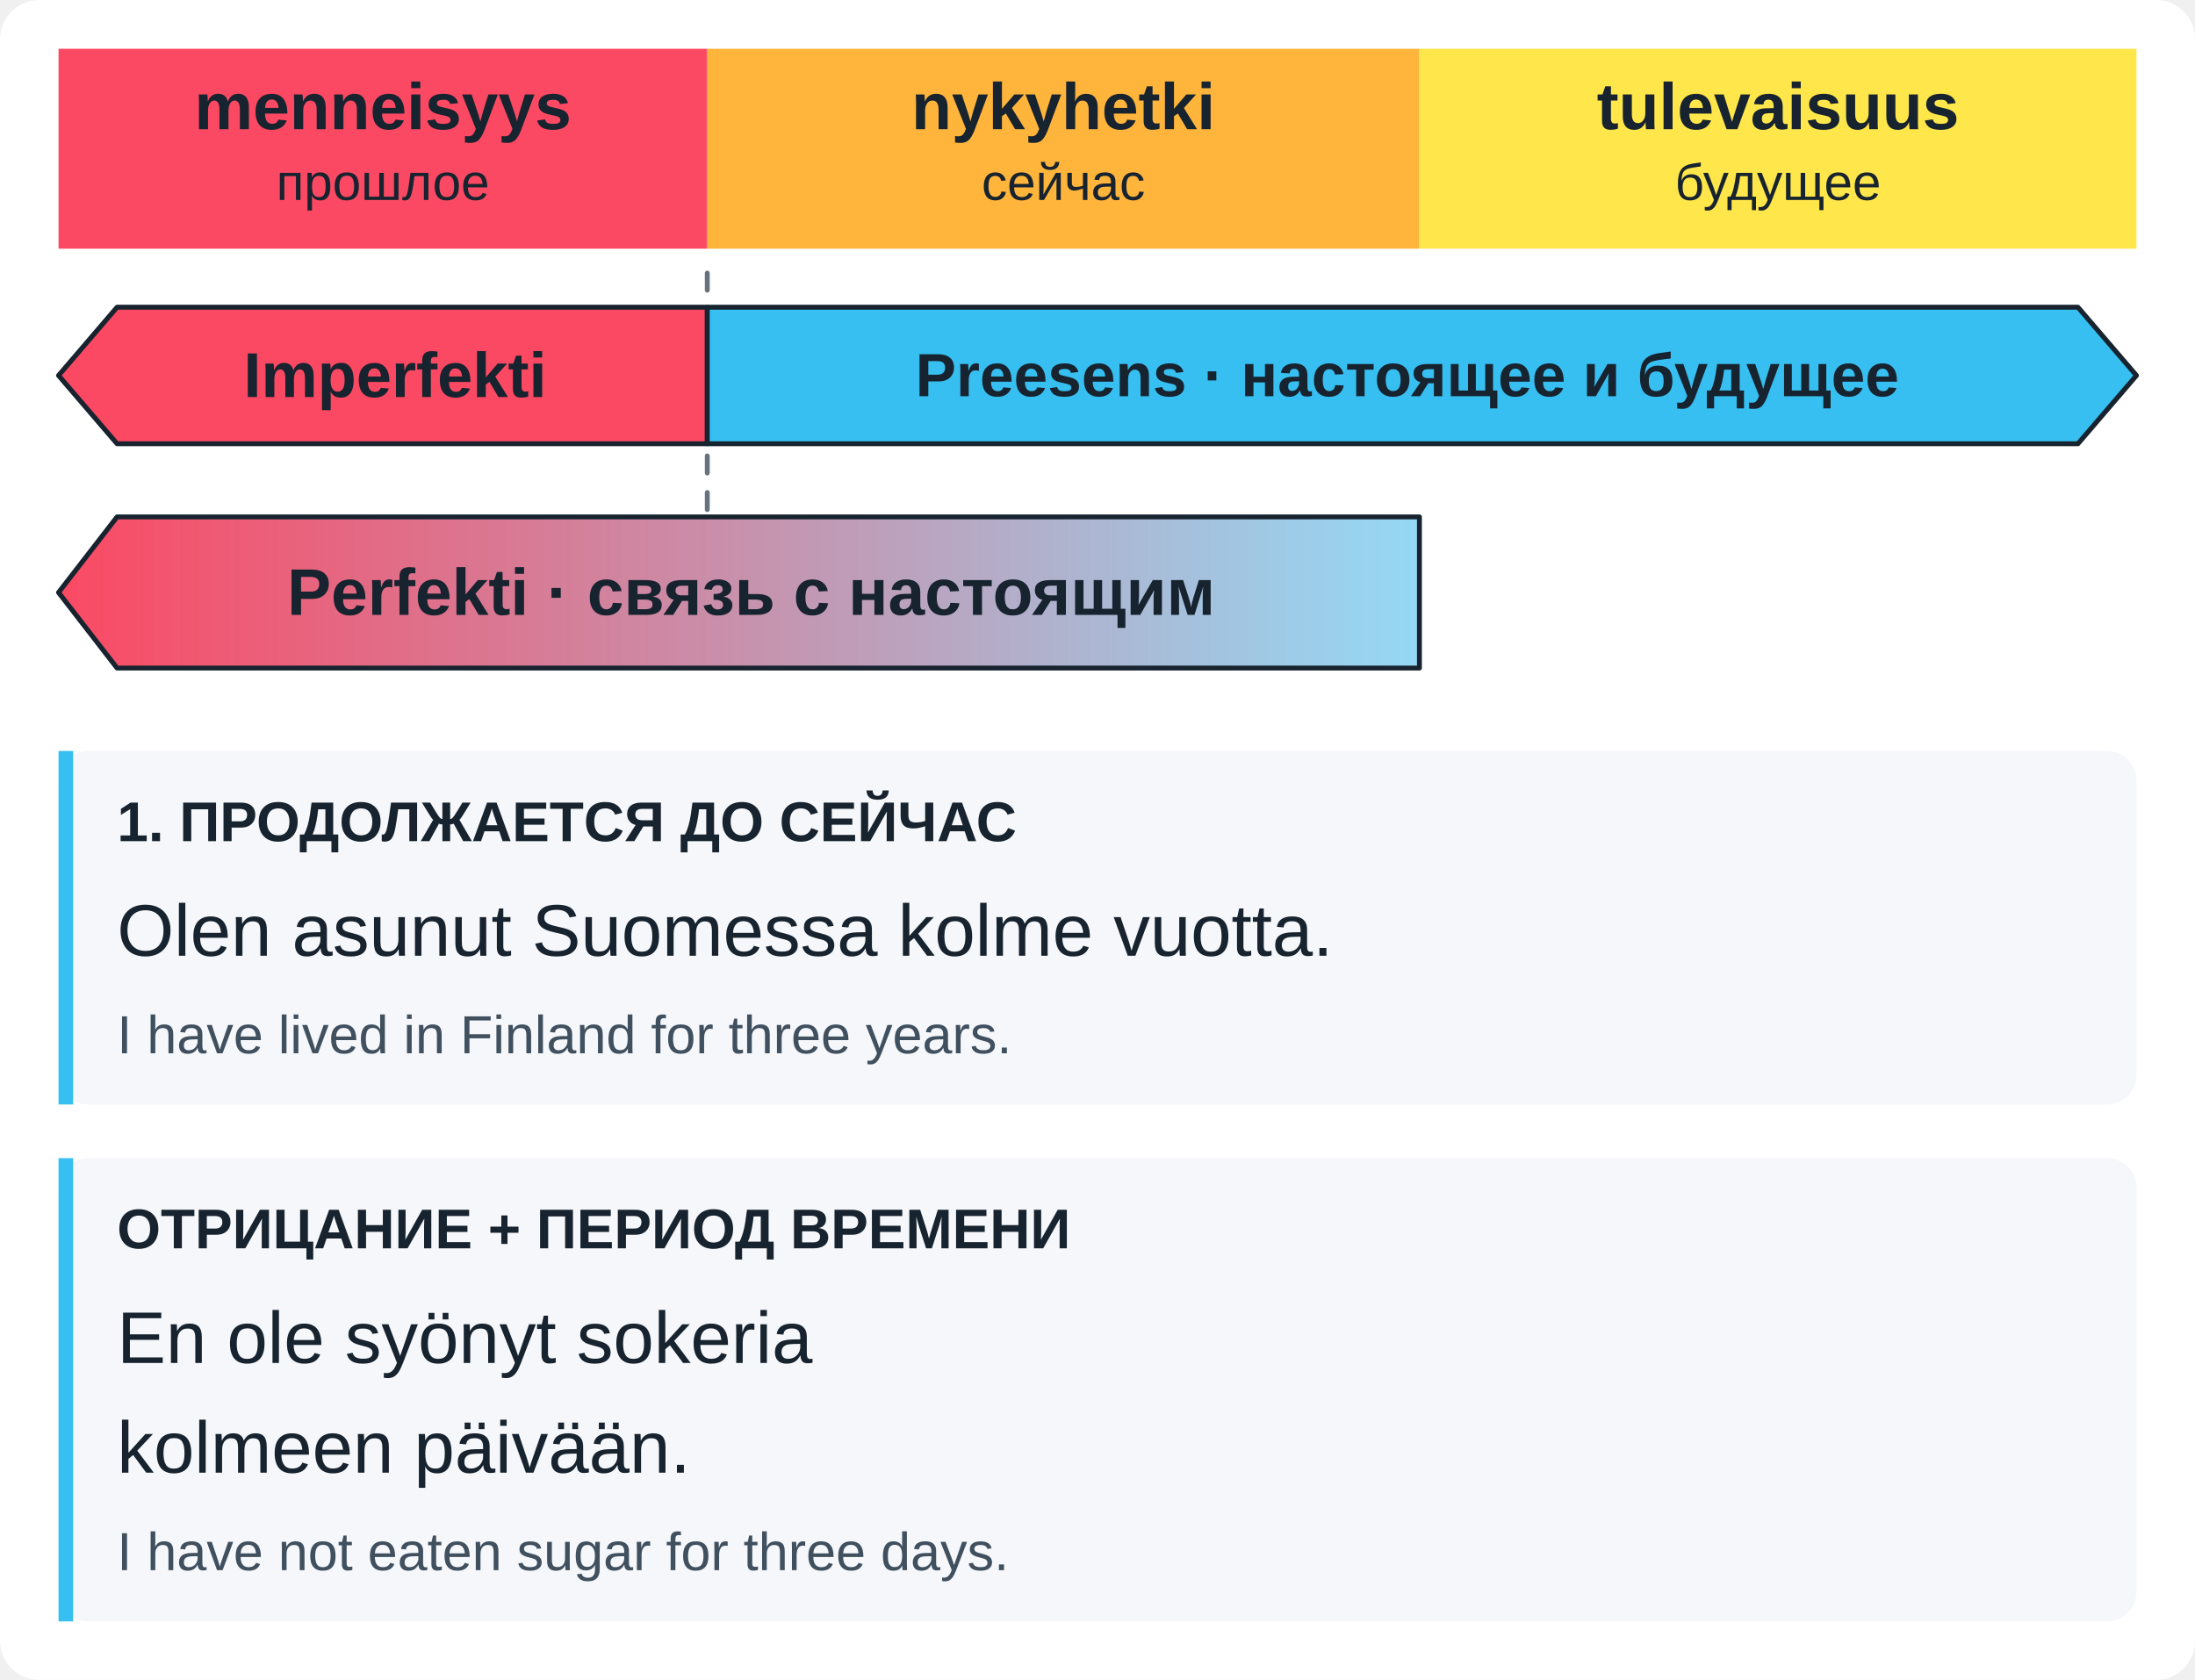
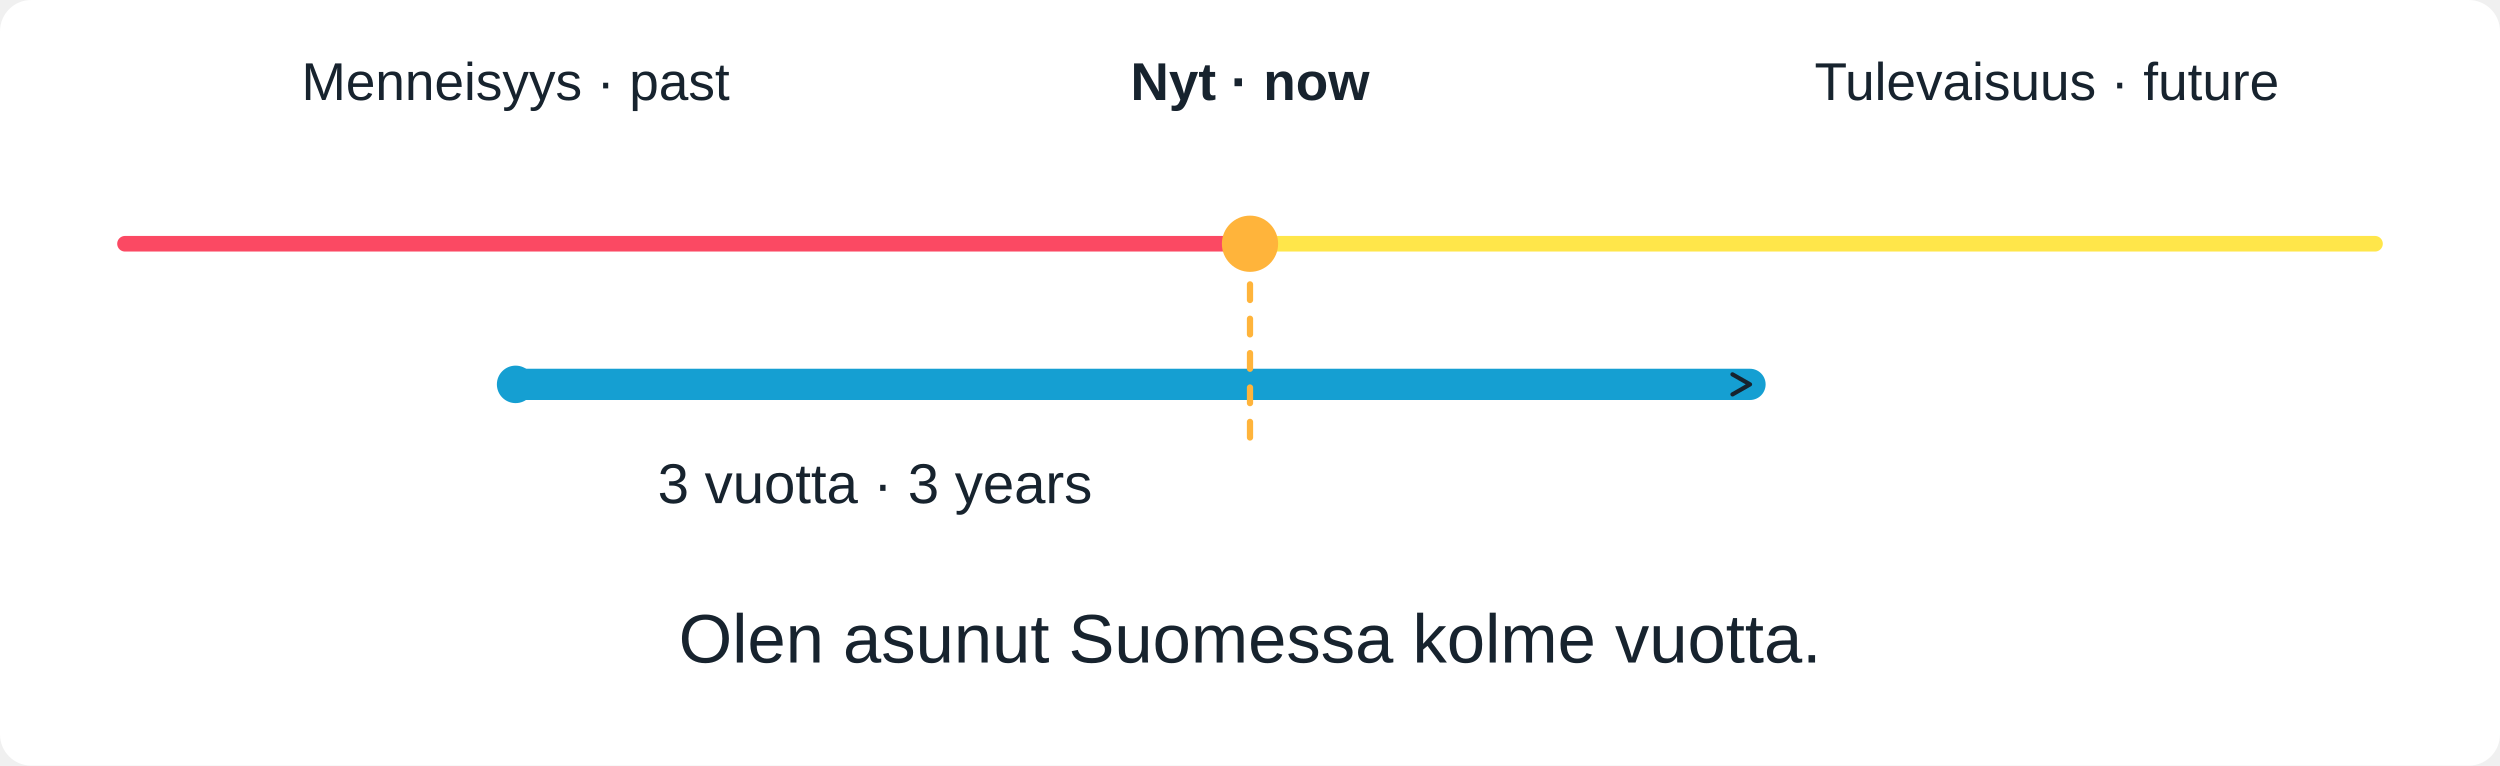
- <svg xmlns="http://www.w3.org/2000/svg" width="900" height="689" viewBox="0 0 900 689" role="img" aria-labelledby="title desc">
+ <svg xmlns="http://www.w3.org/2000/svg" width="800" height="245" viewBox="0 0 800 245" role="img" aria-labelledby="title desc">
  <defs>
-     <linearGradient id="perfect" x1="0%" y1="0%" x2="100%" y2="0%">
+     <marker id="arrow" viewBox="0 0 10 10" refX="8" refY="5" markerWidth="8" markerHeight="8" orient="auto" markerUnits="userSpaceOnUse">
+       <path d="M1 1 L8 5 L1 9" fill="none" stroke="#17232e" stroke-width="1.7" stroke-linecap="round" stroke-linejoin="round" />
+     </marker>
+     <linearGradient id="perfect" gradientUnits="userSpaceOnUse" x1="130" y1="0" x2="680" y2="0">
      <stop offset="0%" stop-color="#fb4963" />
-       <stop offset="100%" stop-color="#94d9f5" />
+       <stop offset="100%" stop-color="#159fd2" />
    </linearGradient>
-     <marker id="arrow" viewBox="0 0 10 10" refX="8" refY="5" markerWidth="7" markerHeight="7" orient="auto-start-reverse">
-       <path d="M 0 0 L 10 5 L 0 10 z" fill="#17232e" />
-     </marker>
  </defs>
-   <rect width="900" height="689" rx="16" fill="#ffffff" />
+   <rect width="800" height="245" rx="10" fill="#fff" />
  <g font-family="Segoe UI, Arial, sans-serif" fill="#17232e">
-     <rect x="24" y="20" width="266" height="82" rx="0" fill="#fb4963" />
-     <rect x="290" y="20" width="292" height="82" rx="0" fill="#ffb43b" />
-     <rect x="582" y="20" width="294" height="82" rx="0" fill="#ffe64a" />
-     <text x="157" y="53" font-size="27" font-weight="700" fill="#17232e" text-anchor="middle">menneisyys</text>
-     <text x="157" y="82" font-size="21" font-weight="400" fill="#17232e" text-anchor="middle">прошлое</text>
-     <text x="436" y="53" font-size="27" font-weight="700" fill="#17232e" text-anchor="middle">nykyhetki</text>
-     <text x="436" y="82" font-size="21" font-weight="400" fill="#17232e" text-anchor="middle">сейчас</text>
-     <text x="729" y="53" font-size="27" font-weight="700" fill="#17232e" text-anchor="middle">tulevaisuus</text>
-     <text x="729" y="82" font-size="21" font-weight="400" fill="#17232e" text-anchor="middle">будущее</text>
-     <line x1="290" y1="112" x2="290" y2="274" stroke="#66737d" stroke-width="2" stroke-linecap="round" stroke-dasharray="7 8" />
-     <polygon points="24,154.0 48,126 290,126 290,182 48,182" fill="#fb4963" stroke="#17232e" stroke-width="2" stroke-linejoin="round" />
-     <text x="162.0" y="162.84" font-size="26" font-weight="700" fill="#17232e" text-anchor="middle">Imperfekti</text>
-     <polygon points="290,126 852,126 876,154.0 852,182 290,182" fill="#36bff0" stroke="#17232e" stroke-width="2" stroke-linejoin="round" />
-     <text x="577.0" y="162.5" font-size="25" font-weight="700" fill="#17232e" text-anchor="middle">Preesens · настоящее и будущее</text>
-     <polygon points="24,243.0 48,212 582,212 582,274 48,274" fill="url(#perfect)" stroke="#17232e" stroke-width="2" stroke-linejoin="round" />
-     <text x="308.0" y="252.18" font-size="27" font-weight="700" fill="#17232e" text-anchor="middle">Perfekti · связь с настоящим</text>
-     <rect x="24" y="308" width="852" height="145" rx="12" fill="#f5f7fa" />
-     <rect x="24" y="308" width="6" height="145" rx="0" fill="#36bff0" />
-     <text x="48" y="345" font-size="23" font-weight="700" fill="#17232e" text-anchor="start">1. ПРОДОЛЖАЕТСЯ ДО СЕЙЧАС</text>
-     <text x="48" y="392" font-size="30" font-weight="400" fill="#17232e" text-anchor="start">Olen asunut Suomessa kolme vuotta.</text>
-     <text x="48" y="432" font-size="22" font-weight="400" fill="#40505f" text-anchor="start">I have lived in Finland for three years.</text>
-     <rect x="24" y="475" width="852" height="190" rx="12" fill="#f5f7fa" />
-     <rect x="24" y="475" width="6" height="190" rx="0" fill="#36bff0" />
-     <text x="48" y="512" font-size="23" font-weight="700" fill="#17232e" text-anchor="start">ОТРИЦАНИЕ + ПЕРИОД ВРЕМЕНИ</text>
-     <text x="48" y="559" font-size="30" font-weight="400" fill="#17232e" text-anchor="start">En ole syönyt sokeria</text>
-     <text x="48" y="604" font-size="30" font-weight="400" fill="#17232e" text-anchor="start">kolmeen päivään.</text>
-     <text x="48" y="644" font-size="22" font-weight="400" fill="#40505f" text-anchor="start">I have not eaten sugar for three days.</text>
+     <text x="165" y="32" font-size="17" font-weight="400" fill="#17232e" text-anchor="middle">Menneisyys · past</text>
+     <text x="400" y="32" font-size="17" font-weight="700" fill="#17232e" text-anchor="middle">Nyt · now</text>
+     <text x="655" y="32" font-size="17" font-weight="400" fill="#17232e" text-anchor="middle">Tulevaisuus · future</text>
+     <line x1="40" y1="78" x2="400" y2="78" stroke="#fb4963" stroke-width="5" stroke-linecap="round" />
+     <line x1="400" y1="78" x2="760" y2="78" stroke="#ffe64a" stroke-width="5" stroke-linecap="round" />
+     <circle cx="400" cy="78" r="9" fill="#ffb43b" />
+     <line x1="165" y1="123" x2="560" y2="123" stroke="#159fd2" stroke-width="10" stroke-linecap="round" marker-end="url(#arrow)" />
+     <circle cx="165" cy="123" r="6" fill="#159fd2" />
+     <line x1="400" y1="91" x2="400" y2="142" stroke="#ffb43b" stroke-width="2" stroke-linecap="round" stroke-dasharray="5 6" />
+     <text x="280" y="161" font-size="18" font-weight="400" fill="#17232e" text-anchor="middle">3 vuotta · 3 years</text>
+     <text x="400" y="212" font-size="22" font-weight="400" fill="#17232e" text-anchor="middle">Olen asunut Suomessa kolme vuotta.</text>
  </g>
</svg>
